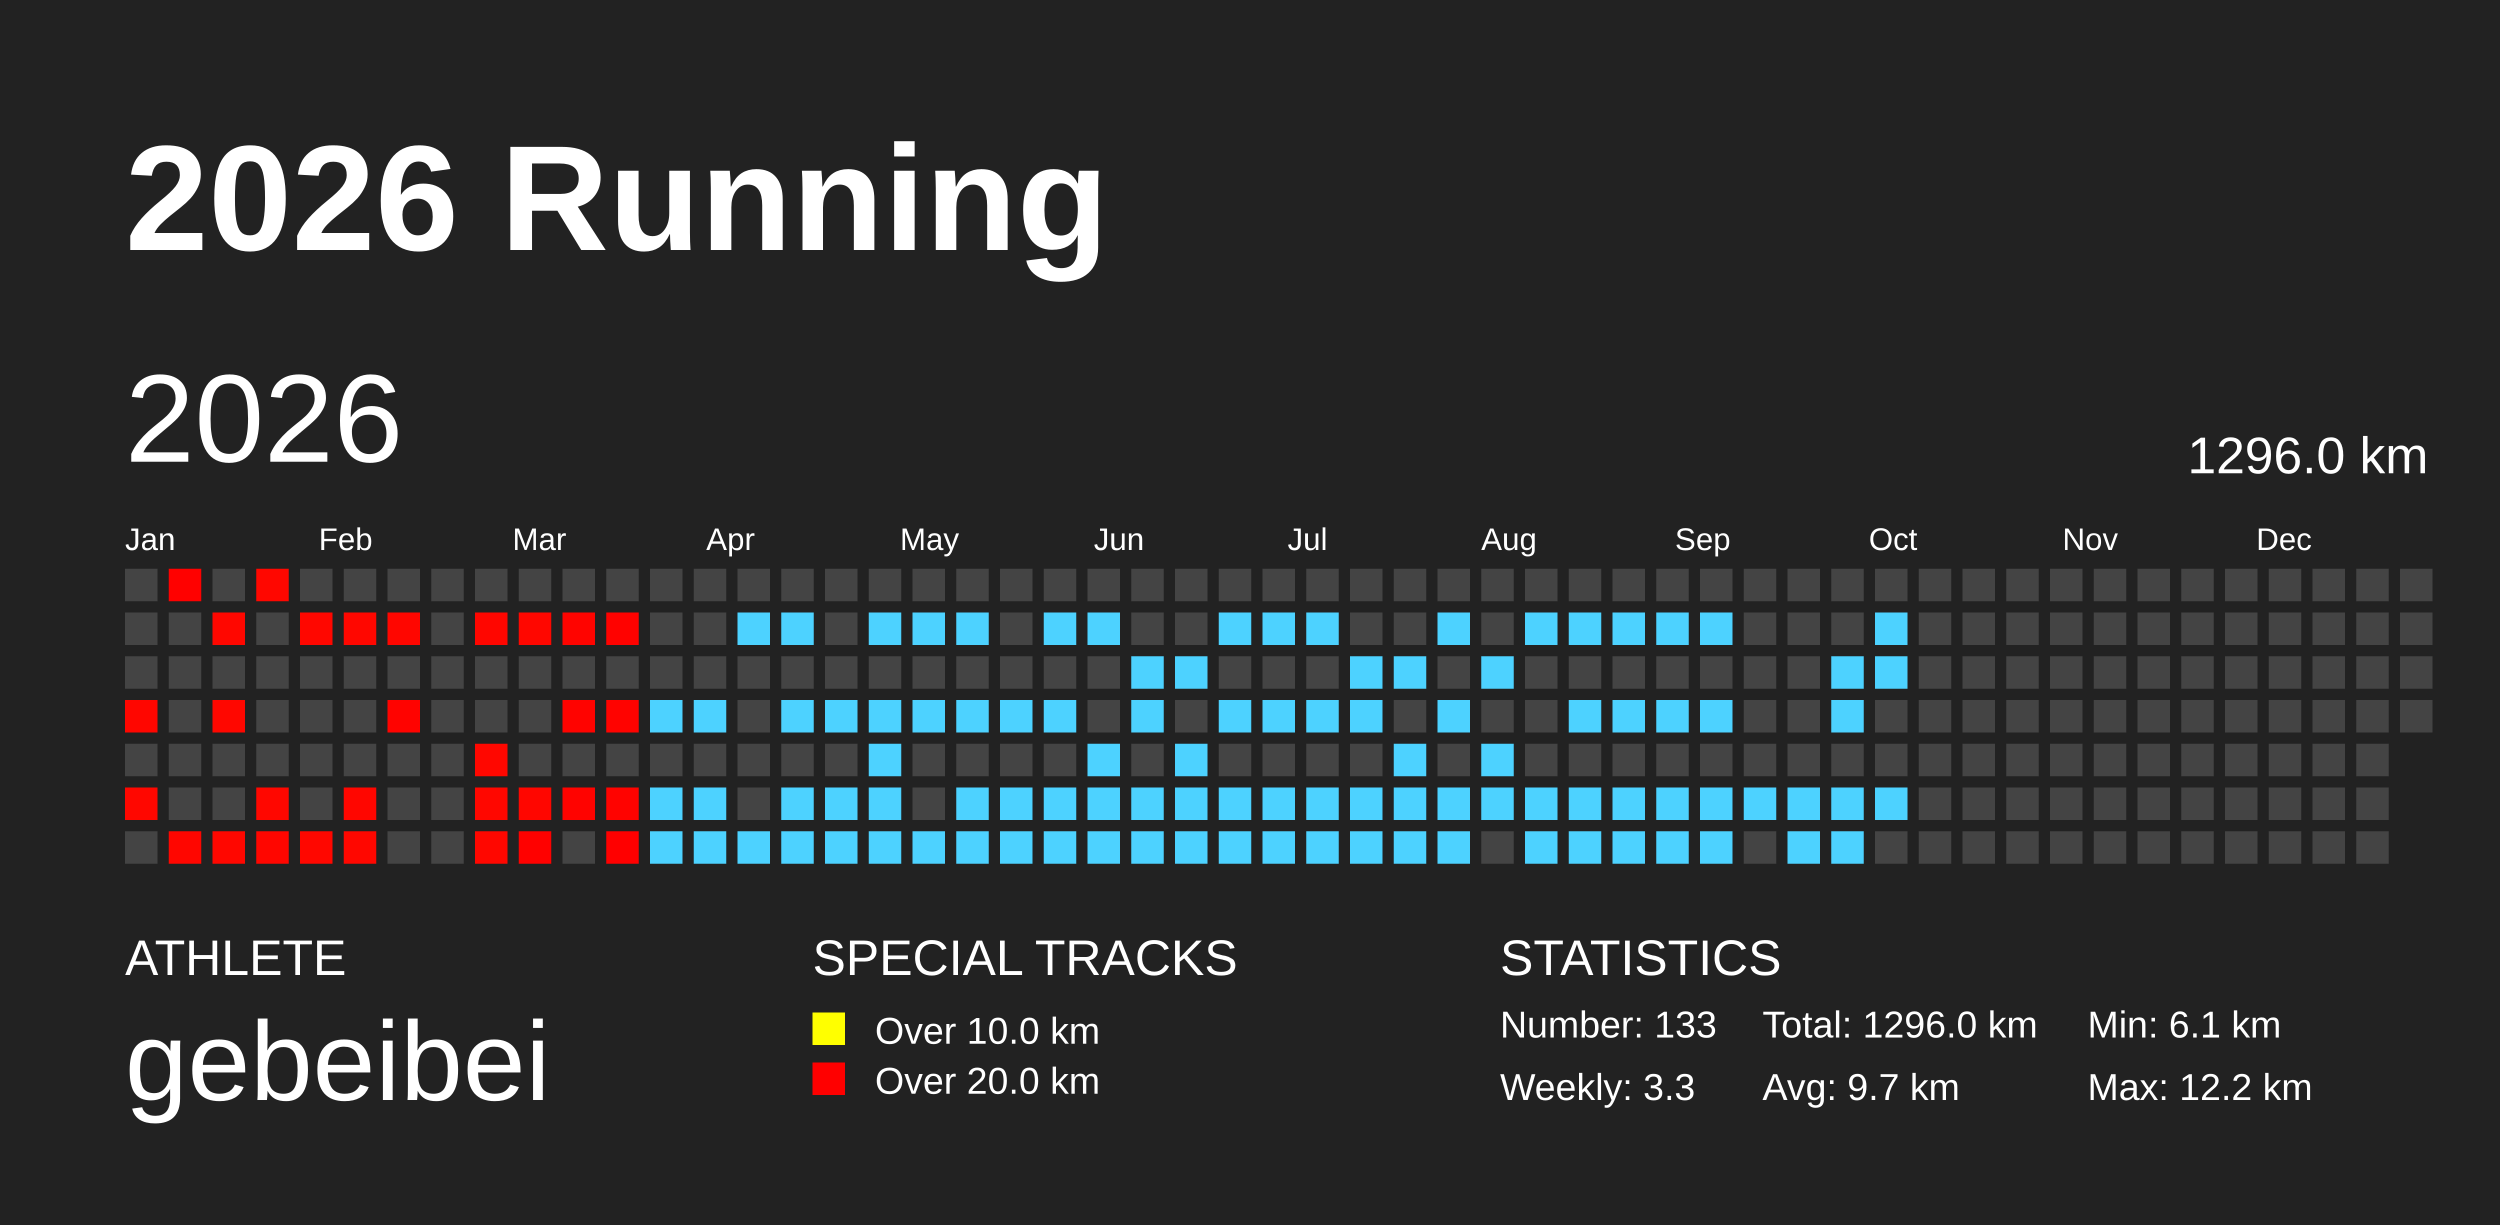
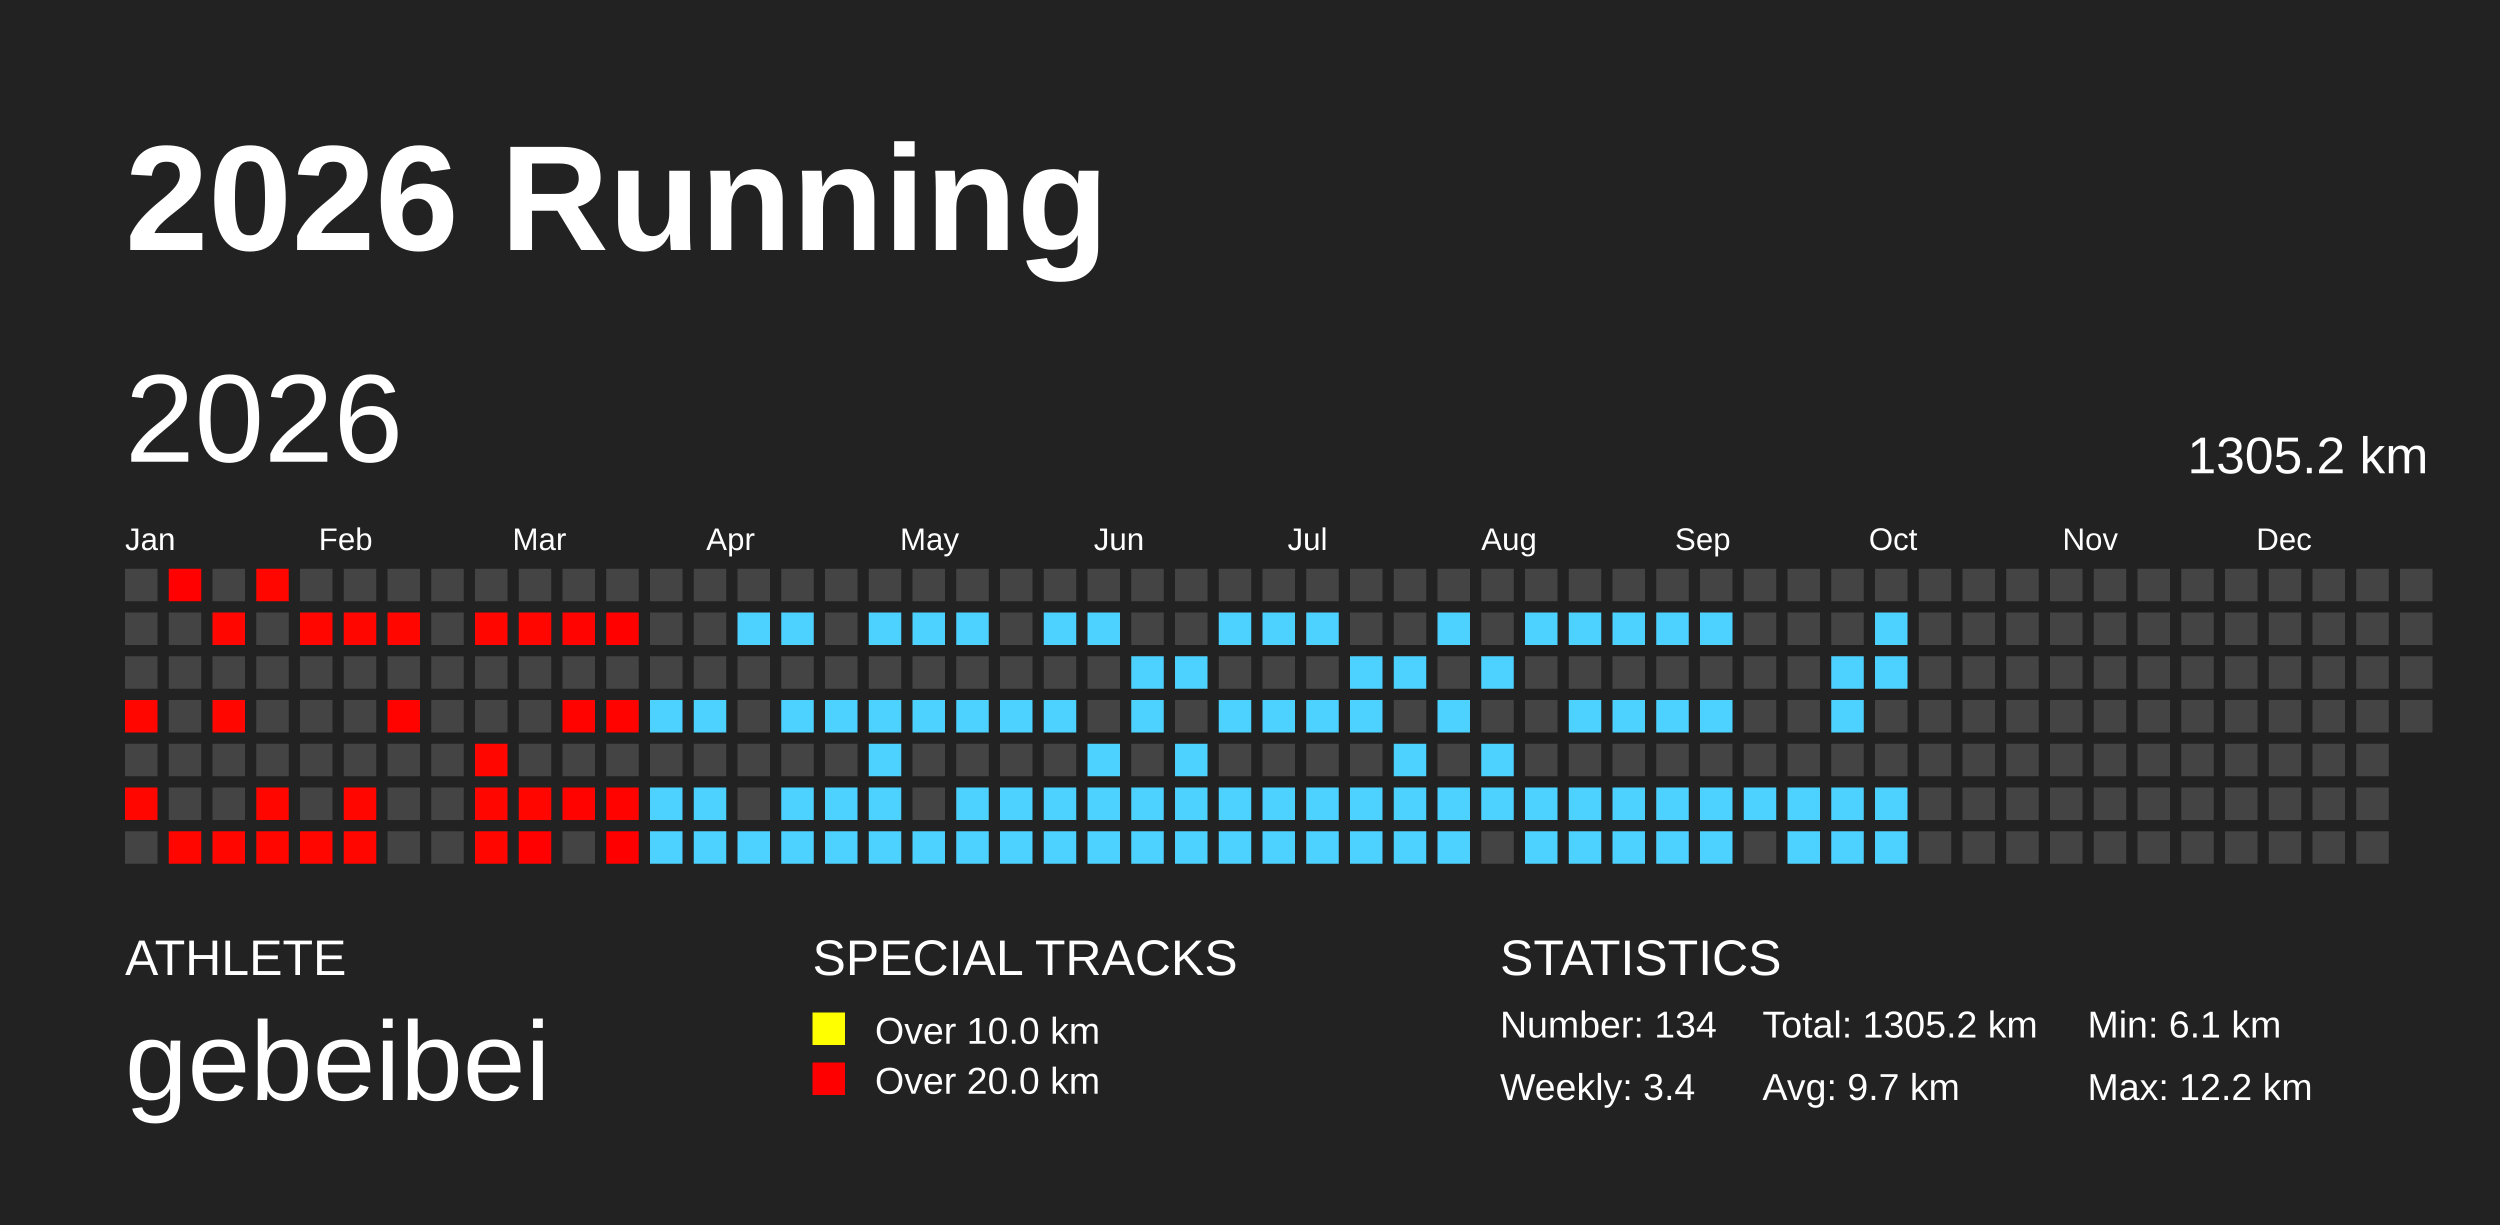
<svg xmlns="http://www.w3.org/2000/svg" baseProfile="full" height="98mm" version="1.1" viewBox="0,0,200,98" width="200mm">
  <defs />
  <rect fill="#222222" height="98" width="200" x="0" y="0" />
  <text fill="#FFFFFF" style="font-size:12px; font-family:Arial; font-weight:bold;" x="10" y="20">2026 Running</text>
  <text fill="#FFFFFF" style="font-size:4px; font-family:Arial" x="10" y="78">ATHLETE</text>
  <text fill="#FFFFFF" style="font-size:9px; font-family:Arial" x="10" y="88">gebeibei</text>
  <text fill="#FFFFFF" style="font-size:4px; font-family:Arial" x="65" y="78">SPECIAL TRACKS</text>
  <rect fill="yellow" height="2.6" width="2.6" x="65" y="81" />
  <text fill="#FFFFFF" style="font-size:3px; font-family:Arial" x="70" y="83.5">Over 10.0 km</text>
  <rect fill="red" height="2.6" width="2.6" x="65" y="85" />
  <text fill="#FFFFFF" style="font-size:3px; font-family:Arial" x="70" y="87.5">Over 20.0 km</text>
  <text fill="#FFFFFF" style="font-size:4px; font-family:Arial" x="120" y="78">STATISTICS</text>
-   <text fill="#FFFFFF" style="font-size:3px; font-family:Arial" x="120" y="83">Number: 133</text>
-   <text fill="#FFFFFF" style="font-size:3px; font-family:Arial" x="120" y="88">Weekly: 3.3</text>
-   <text fill="#FFFFFF" style="font-size:3px; font-family:Arial" x="141" y="83">Total: 1296.0 km</text>
+   <text fill="#FFFFFF" style="font-size:3px; font-family:Arial" x="120" y="83">Number: 134</text>
+   <text fill="#FFFFFF" style="font-size:3px; font-family:Arial" x="120" y="88">Weekly: 3.4</text>
+   <text fill="#FFFFFF" style="font-size:3px; font-family:Arial" x="141" y="83">Total: 1305.2 km</text>
  <text fill="#FFFFFF" style="font-size:3px; font-family:Arial" x="141" y="88">Avg: 9.7 km</text>
  <text fill="#FFFFFF" style="font-size:3px; font-family:Arial" x="167" y="83">Min: 6.1 km</text>
  <text fill="#FFFFFF" style="font-size:3px; font-family:Arial" x="167" y="88">Max: 12.2 km</text>
  <text dominant-baseline="hanging" fill="#FFFFFF" style="font-size:10.0px; font-family:Arial;" x="10" y="30">2026</text>
-   <text dominant-baseline="hanging" fill="#FFFFFF" style="font-size:4.125px; font-family:Arial;" x="175" y="35">1296.0 km</text>
+   <text dominant-baseline="hanging" fill="#FFFFFF" style="font-size:4.125px; font-family:Arial;" x="175" y="35">1305.2 km</text>
  <text fill="#FFFFFF" style="font-size:2.5px; font-family:Arial" x="10.0" y="44">Jan</text>
  <text fill="#FFFFFF" style="font-size:2.5px; font-family:Arial" x="25.5" y="44">Feb</text>
  <text fill="#FFFFFF" style="font-size:2.5px; font-family:Arial" x="41.0" y="44">Mar</text>
  <text fill="#FFFFFF" style="font-size:2.5px; font-family:Arial" x="56.5" y="44">Apr</text>
  <text fill="#FFFFFF" style="font-size:2.5px; font-family:Arial" x="72.0" y="44">May</text>
  <text fill="#FFFFFF" style="font-size:2.5px; font-family:Arial" x="87.5" y="44">Jun</text>
  <text fill="#FFFFFF" style="font-size:2.5px; font-family:Arial" x="103.0" y="44">Jul</text>
  <text fill="#FFFFFF" style="font-size:2.5px; font-family:Arial" x="118.5" y="44">Aug</text>
  <text fill="#FFFFFF" style="font-size:2.5px; font-family:Arial" x="134.0" y="44">Sep</text>
  <text fill="#FFFFFF" style="font-size:2.5px; font-family:Arial" x="149.5" y="44">Oct</text>
  <text fill="#FFFFFF" style="font-size:2.5px; font-family:Arial" x="165.0" y="44">Nov</text>
  <text fill="#FFFFFF" style="font-size:2.5px; font-family:Arial" x="180.5" y="44">Dec</text>
  <rect fill="#444444" height="2.6" width="2.6" x="10.0" y="45.5" />
  <rect fill="#444444" height="2.6" width="2.6" x="10.0" y="49.0" />
  <rect fill="#444444" height="2.6" width="2.6" x="10.0" y="52.5" />
  <rect fill="#ff0600" height="2.6" width="2.6" x="10.0" y="56.0" />
  <rect fill="#444444" height="2.6" width="2.6" x="10.0" y="59.5" />
  <rect fill="#ff0700" height="2.6" width="2.6" x="10.0" y="63.0" />
  <rect fill="#444444" height="2.6" width="2.6" x="10.0" y="66.5" />
  <rect fill="#ff0100" height="2.6" width="2.6" x="13.5" y="45.5" />
  <rect fill="#444444" height="2.6" width="2.6" x="13.5" y="49.0" />
  <rect fill="#444444" height="2.6" width="2.6" x="13.5" y="52.5" />
  <rect fill="#444444" height="2.6" width="2.6" x="13.5" y="56.0" />
  <rect fill="#444444" height="2.6" width="2.6" x="13.5" y="59.5" />
  <rect fill="#444444" height="2.6" width="2.6" x="13.5" y="63.0" />
  <rect fill="#ff0600" height="2.6" width="2.6" x="13.5" y="66.5" />
  <rect fill="#444444" height="2.6" width="2.6" x="17.0" y="45.5" />
  <rect fill="#ff0700" height="2.6" width="2.6" x="17.0" y="49.0" />
  <rect fill="#444444" height="2.6" width="2.6" x="17.0" y="52.5" />
  <rect fill="#ff0700" height="2.6" width="2.6" x="17.0" y="56.0" />
  <rect fill="#444444" height="2.6" width="2.6" x="17.0" y="59.5" />
  <rect fill="#444444" height="2.6" width="2.6" x="17.0" y="63.0" />
  <rect fill="#ff0700" height="2.6" width="2.6" x="17.0" y="66.5" />
  <rect fill="#ff0700" height="2.6" width="2.6" x="20.5" y="45.5" />
  <rect fill="#444444" height="2.6" width="2.6" x="20.5" y="49.0" />
  <rect fill="#444444" height="2.6" width="2.6" x="20.5" y="52.5" />
  <rect fill="#444444" height="2.6" width="2.6" x="20.5" y="56.0" />
  <rect fill="#444444" height="2.6" width="2.6" x="20.5" y="59.5" />
  <rect fill="#ff0700" height="2.6" width="2.6" x="20.5" y="63.0" />
  <rect fill="#ff0600" height="2.6" width="2.6" x="20.5" y="66.5" />
  <rect fill="#444444" height="2.6" width="2.6" x="24.0" y="45.5" />
  <rect fill="#ff0700" height="2.6" width="2.6" x="24.0" y="49.0" />
  <rect fill="#444444" height="2.6" width="2.6" x="24.0" y="52.5" />
  <rect fill="#444444" height="2.6" width="2.6" x="24.0" y="56.0" />
  <rect fill="#444444" height="2.6" width="2.6" x="24.0" y="59.5" />
  <rect fill="#444444" height="2.6" width="2.6" x="24.0" y="63.0" />
  <rect fill="#ff0700" height="2.6" width="2.6" x="24.0" y="66.5" />
  <rect fill="#444444" height="2.6" width="2.6" x="27.5" y="45.5" />
  <rect fill="#ff0700" height="2.6" width="2.6" x="27.5" y="49.0" />
  <rect fill="#444444" height="2.6" width="2.6" x="27.5" y="52.5" />
  <rect fill="#444444" height="2.6" width="2.6" x="27.5" y="56.0" />
  <rect fill="#444444" height="2.6" width="2.6" x="27.5" y="59.5" />
  <rect fill="#ff0600" height="2.6" width="2.6" x="27.5" y="63.0" />
  <rect fill="#ff0700" height="2.6" width="2.6" x="27.5" y="66.5" />
  <rect fill="#444444" height="2.6" width="2.6" x="31.0" y="45.5" />
  <rect fill="#ff0600" height="2.6" width="2.6" x="31.0" y="49.0" />
  <rect fill="#444444" height="2.6" width="2.6" x="31.0" y="52.5" />
  <rect fill="#ff0300" height="2.6" width="2.6" x="31.0" y="56.0" />
  <rect fill="#444444" height="2.6" width="2.6" x="31.0" y="59.5" />
  <rect fill="#444444" height="2.6" width="2.6" x="31.0" y="63.0" />
  <rect fill="#444444" height="2.6" width="2.6" x="31.0" y="66.5" />
  <rect fill="#444444" height="2.6" width="2.6" x="34.5" y="45.5" />
  <rect fill="#444444" height="2.6" width="2.6" x="34.5" y="49.0" />
  <rect fill="#444444" height="2.6" width="2.6" x="34.5" y="52.5" />
  <rect fill="#444444" height="2.6" width="2.6" x="34.5" y="56.0" />
  <rect fill="#444444" height="2.6" width="2.6" x="34.5" y="59.5" />
  <rect fill="#444444" height="2.6" width="2.6" x="34.5" y="63.0" />
  <rect fill="#444444" height="2.6" width="2.6" x="34.5" y="66.5" />
  <rect fill="#444444" height="2.6" width="2.6" x="38.0" y="45.5" />
  <rect fill="#ff0600" height="2.6" width="2.6" x="38.0" y="49.0" />
  <rect fill="#444444" height="2.6" width="2.6" x="38.0" y="52.5" />
  <rect fill="#444444" height="2.6" width="2.6" x="38.0" y="56.0" />
  <rect fill="#ff0700" height="2.6" width="2.6" x="38.0" y="59.5" />
  <rect fill="#ff0700" height="2.6" width="2.6" x="38.0" y="63.0" />
  <rect fill="#ff0700" height="2.6" width="2.6" x="38.0" y="66.5" />
  <rect fill="#444444" height="2.6" width="2.6" x="41.5" y="45.5" />
  <rect fill="#ff0700" height="2.6" width="2.6" x="41.5" y="49.0" />
  <rect fill="#444444" height="2.6" width="2.6" x="41.5" y="52.5" />
  <rect fill="#444444" height="2.6" width="2.6" x="41.5" y="56.0" />
  <rect fill="#444444" height="2.6" width="2.6" x="41.5" y="59.5" />
  <rect fill="#ff0600" height="2.6" width="2.6" x="41.5" y="63.0" />
  <rect fill="#ff0100" height="2.6" width="2.6" x="41.5" y="66.5" />
  <rect fill="#444444" height="2.6" width="2.6" x="45.0" y="45.5" />
  <rect fill="#ff0400" height="2.6" width="2.6" x="45.0" y="49.0" />
  <rect fill="#444444" height="2.6" width="2.6" x="45.0" y="52.5" />
  <rect fill="#ff0300" height="2.6" width="2.6" x="45.0" y="56.0" />
  <rect fill="#444444" height="2.6" width="2.6" x="45.0" y="59.5" />
  <rect fill="#ff0300" height="2.6" width="2.6" x="45.0" y="63.0" />
  <rect fill="#444444" height="2.6" width="2.6" x="45.0" y="66.5" />
  <rect fill="#444444" height="2.6" width="2.6" x="48.5" y="45.5" />
  <rect fill="#ff0200" height="2.6" width="2.6" x="48.5" y="49.0" />
  <rect fill="#444444" height="2.6" width="2.6" x="48.5" y="52.5" />
  <rect fill="#ff0300" height="2.6" width="2.6" x="48.5" y="56.0" />
  <rect fill="#444444" height="2.6" width="2.6" x="48.5" y="59.5" />
  <rect fill="#ff0300" height="2.6" width="2.6" x="48.5" y="63.0" />
  <rect fill="#ff0000" height="2.6" width="2.6" x="48.5" y="66.5" />
  <rect fill="#444444" height="2.6" width="2.6" x="52.0" y="45.5" />
  <rect fill="#444444" height="2.6" width="2.6" x="52.0" y="49.0" />
  <rect fill="#444444" height="2.6" width="2.6" x="52.0" y="52.5" />
  <rect fill="#4dd2ff" height="2.6" width="2.6" x="52.0" y="56.0" />
  <rect fill="#444444" height="2.6" width="2.6" x="52.0" y="59.5" />
  <rect fill="#4dd2ff" height="2.6" width="2.6" x="52.0" y="63.0" />
  <rect fill="#4dd2ff" height="2.6" width="2.6" x="52.0" y="66.5" />
  <rect fill="#444444" height="2.6" width="2.6" x="55.5" y="45.5" />
  <rect fill="#444444" height="2.6" width="2.6" x="55.5" y="49.0" />
  <rect fill="#444444" height="2.6" width="2.6" x="55.5" y="52.5" />
  <rect fill="#4dd2ff" height="2.6" width="2.6" x="55.5" y="56.0" />
  <rect fill="#444444" height="2.6" width="2.6" x="55.5" y="59.5" />
  <rect fill="#4dd2ff" height="2.6" width="2.6" x="55.5" y="63.0" />
  <rect fill="#4dd2ff" height="2.6" width="2.6" x="55.5" y="66.5" />
  <rect fill="#444444" height="2.6" width="2.6" x="59.0" y="45.5" />
  <rect fill="#4dd2ff" height="2.6" width="2.6" x="59.0" y="49.0" />
  <rect fill="#444444" height="2.6" width="2.6" x="59.0" y="52.5" />
  <rect fill="#444444" height="2.6" width="2.6" x="59.0" y="56.0" />
  <rect fill="#444444" height="2.6" width="2.6" x="59.0" y="59.5" />
  <rect fill="#444444" height="2.6" width="2.6" x="59.0" y="63.0" />
  <rect fill="#4dd2ff" height="2.6" width="2.6" x="59.0" y="66.5" />
  <rect fill="#444444" height="2.6" width="2.6" x="62.5" y="45.5" />
  <rect fill="#4dd2ff" height="2.6" width="2.6" x="62.5" y="49.0" />
  <rect fill="#444444" height="2.6" width="2.6" x="62.5" y="52.5" />
  <rect fill="#4dd2ff" height="2.6" width="2.6" x="62.5" y="56.0" />
  <rect fill="#444444" height="2.6" width="2.6" x="62.5" y="59.5" />
  <rect fill="#4dd2ff" height="2.6" width="2.6" x="62.5" y="63.0" />
  <rect fill="#4dd2ff" height="2.6" width="2.6" x="62.5" y="66.5" />
  <rect fill="#444444" height="2.6" width="2.6" x="66.0" y="45.5" />
  <rect fill="#444444" height="2.6" width="2.6" x="66.0" y="49.0" />
  <rect fill="#444444" height="2.6" width="2.6" x="66.0" y="52.5" />
  <rect fill="#4dd2ff" height="2.6" width="2.6" x="66.0" y="56.0" />
  <rect fill="#444444" height="2.6" width="2.6" x="66.0" y="59.5" />
  <rect fill="#4dd2ff" height="2.6" width="2.6" x="66.0" y="63.0" />
  <rect fill="#4dd2ff" height="2.6" width="2.6" x="66.0" y="66.5" />
  <rect fill="#444444" height="2.6" width="2.6" x="69.5" y="45.5" />
  <rect fill="#4dd2ff" height="2.6" width="2.6" x="69.5" y="49.0" />
  <rect fill="#444444" height="2.6" width="2.6" x="69.5" y="52.5" />
  <rect fill="#4dd2ff" height="2.6" width="2.6" x="69.5" y="56.0" />
  <rect fill="#4dd2ff" height="2.6" width="2.6" x="69.5" y="59.5" />
  <rect fill="#4dd2ff" height="2.6" width="2.6" x="69.5" y="63.0" />
  <rect fill="#4dd2ff" height="2.6" width="2.6" x="69.5" y="66.5" />
  <rect fill="#444444" height="2.6" width="2.6" x="73.0" y="45.5" />
  <rect fill="#4dd2ff" height="2.6" width="2.6" x="73.0" y="49.0" />
  <rect fill="#444444" height="2.6" width="2.6" x="73.0" y="52.5" />
  <rect fill="#4dd2ff" height="2.6" width="2.6" x="73.0" y="56.0" />
  <rect fill="#444444" height="2.6" width="2.6" x="73.0" y="59.5" />
  <rect fill="#444444" height="2.6" width="2.6" x="73.0" y="63.0" />
  <rect fill="#4dd2ff" height="2.6" width="2.6" x="73.0" y="66.5" />
  <rect fill="#444444" height="2.6" width="2.6" x="76.5" y="45.5" />
  <rect fill="#4dd2ff" height="2.6" width="2.6" x="76.5" y="49.0" />
  <rect fill="#444444" height="2.6" width="2.6" x="76.5" y="52.5" />
  <rect fill="#4dd2ff" height="2.6" width="2.6" x="76.5" y="56.0" />
  <rect fill="#444444" height="2.6" width="2.6" x="76.5" y="59.5" />
  <rect fill="#4dd2ff" height="2.6" width="2.6" x="76.5" y="63.0" />
  <rect fill="#4dd2ff" height="2.6" width="2.6" x="76.5" y="66.5" />
  <rect fill="#444444" height="2.6" width="2.6" x="80.0" y="45.5" />
  <rect fill="#444444" height="2.6" width="2.6" x="80.0" y="49.0" />
  <rect fill="#444444" height="2.6" width="2.6" x="80.0" y="52.5" />
  <rect fill="#4dd2ff" height="2.6" width="2.6" x="80.0" y="56.0" />
  <rect fill="#444444" height="2.6" width="2.6" x="80.0" y="59.5" />
  <rect fill="#4dd2ff" height="2.6" width="2.6" x="80.0" y="63.0" />
  <rect fill="#4dd2ff" height="2.6" width="2.6" x="80.0" y="66.5" />
  <rect fill="#444444" height="2.6" width="2.6" x="83.5" y="45.5" />
  <rect fill="#4dd2ff" height="2.6" width="2.6" x="83.5" y="49.0" />
  <rect fill="#444444" height="2.6" width="2.6" x="83.5" y="52.5" />
  <rect fill="#4dd2ff" height="2.6" width="2.6" x="83.5" y="56.0" />
  <rect fill="#444444" height="2.6" width="2.6" x="83.5" y="59.5" />
  <rect fill="#4dd2ff" height="2.6" width="2.6" x="83.5" y="63.0" />
  <rect fill="#4dd2ff" height="2.6" width="2.6" x="83.5" y="66.5" />
  <rect fill="#444444" height="2.6" width="2.6" x="87.0" y="45.5" />
  <rect fill="#4dd2ff" height="2.6" width="2.6" x="87.0" y="49.0" />
  <rect fill="#444444" height="2.6" width="2.6" x="87.0" y="52.5" />
  <rect fill="#444444" height="2.6" width="2.6" x="87.0" y="56.0" />
  <rect fill="#4dd2ff" height="2.6" width="2.6" x="87.0" y="59.5" />
  <rect fill="#4dd2ff" height="2.6" width="2.6" x="87.0" y="63.0" />
  <rect fill="#4dd2ff" height="2.6" width="2.6" x="87.0" y="66.5" />
  <rect fill="#444444" height="2.6" width="2.6" x="90.5" y="45.5" />
  <rect fill="#444444" height="2.6" width="2.6" x="90.5" y="49.0" />
  <rect fill="#4dd2ff" height="2.6" width="2.6" x="90.5" y="52.5" />
  <rect fill="#4dd2ff" height="2.6" width="2.6" x="90.5" y="56.0" />
  <rect fill="#444444" height="2.6" width="2.6" x="90.5" y="59.5" />
  <rect fill="#4dd2ff" height="2.6" width="2.6" x="90.5" y="63.0" />
  <rect fill="#4dd2ff" height="2.6" width="2.6" x="90.5" y="66.5" />
  <rect fill="#444444" height="2.6" width="2.6" x="94.0" y="45.5" />
  <rect fill="#444444" height="2.6" width="2.6" x="94.0" y="49.0" />
  <rect fill="#4dd2ff" height="2.6" width="2.6" x="94.0" y="52.5" />
  <rect fill="#444444" height="2.6" width="2.6" x="94.0" y="56.0" />
  <rect fill="#4dd2ff" height="2.6" width="2.6" x="94.0" y="59.5" />
  <rect fill="#4dd2ff" height="2.6" width="2.6" x="94.0" y="63.0" />
  <rect fill="#4dd2ff" height="2.6" width="2.6" x="94.0" y="66.5" />
  <rect fill="#444444" height="2.6" width="2.6" x="97.5" y="45.5" />
  <rect fill="#4dd2ff" height="2.6" width="2.6" x="97.5" y="49.0" />
  <rect fill="#444444" height="2.6" width="2.6" x="97.5" y="52.5" />
  <rect fill="#4dd2ff" height="2.6" width="2.6" x="97.5" y="56.0" />
  <rect fill="#444444" height="2.6" width="2.6" x="97.5" y="59.5" />
  <rect fill="#4dd2ff" height="2.6" width="2.6" x="97.5" y="63.0" />
  <rect fill="#4dd2ff" height="2.6" width="2.6" x="97.5" y="66.5" />
  <rect fill="#444444" height="2.6" width="2.6" x="101.0" y="45.5" />
  <rect fill="#4dd2ff" height="2.6" width="2.6" x="101.0" y="49.0" />
  <rect fill="#444444" height="2.6" width="2.6" x="101.0" y="52.5" />
  <rect fill="#4dd2ff" height="2.6" width="2.6" x="101.0" y="56.0" />
  <rect fill="#444444" height="2.6" width="2.6" x="101.0" y="59.5" />
  <rect fill="#4dd2ff" height="2.6" width="2.6" x="101.0" y="63.0" />
  <rect fill="#4dd2ff" height="2.6" width="2.6" x="101.0" y="66.5" />
  <rect fill="#444444" height="2.6" width="2.6" x="104.5" y="45.5" />
  <rect fill="#4dd2ff" height="2.6" width="2.6" x="104.5" y="49.0" />
  <rect fill="#444444" height="2.6" width="2.6" x="104.5" y="52.5" />
  <rect fill="#4dd2ff" height="2.6" width="2.6" x="104.5" y="56.0" />
  <rect fill="#444444" height="2.6" width="2.6" x="104.5" y="59.5" />
  <rect fill="#4dd2ff" height="2.6" width="2.6" x="104.5" y="63.0" />
  <rect fill="#4dd2ff" height="2.6" width="2.6" x="104.5" y="66.5" />
  <rect fill="#444444" height="2.6" width="2.6" x="108.0" y="45.5" />
  <rect fill="#444444" height="2.6" width="2.6" x="108.0" y="49.0" />
  <rect fill="#4dd2ff" height="2.6" width="2.6" x="108.0" y="52.5" />
  <rect fill="#4dd2ff" height="2.6" width="2.6" x="108.0" y="56.0" />
  <rect fill="#444444" height="2.6" width="2.6" x="108.0" y="59.5" />
  <rect fill="#4dd2ff" height="2.6" width="2.6" x="108.0" y="63.0" />
  <rect fill="#4dd2ff" height="2.6" width="2.6" x="108.0" y="66.5" />
  <rect fill="#444444" height="2.6" width="2.6" x="111.5" y="45.5" />
  <rect fill="#444444" height="2.6" width="2.6" x="111.5" y="49.0" />
  <rect fill="#4dd2ff" height="2.6" width="2.6" x="111.5" y="52.5" />
  <rect fill="#444444" height="2.6" width="2.6" x="111.5" y="56.0" />
  <rect fill="#4dd2ff" height="2.6" width="2.6" x="111.5" y="59.5" />
  <rect fill="#4dd2ff" height="2.6" width="2.6" x="111.5" y="63.0" />
  <rect fill="#4dd2ff" height="2.6" width="2.6" x="111.5" y="66.5" />
  <rect fill="#444444" height="2.6" width="2.6" x="115.0" y="45.5" />
  <rect fill="#4dd2ff" height="2.6" width="2.6" x="115.0" y="49.0" />
  <rect fill="#444444" height="2.6" width="2.6" x="115.0" y="52.5" />
  <rect fill="#4dd2ff" height="2.6" width="2.6" x="115.0" y="56.0" />
  <rect fill="#444444" height="2.6" width="2.6" x="115.0" y="59.5" />
  <rect fill="#4dd2ff" height="2.6" width="2.6" x="115.0" y="63.0" />
  <rect fill="#4dd2ff" height="2.6" width="2.6" x="115.0" y="66.5" />
  <rect fill="#444444" height="2.6" width="2.6" x="118.5" y="45.5" />
  <rect fill="#444444" height="2.6" width="2.6" x="118.5" y="49.0" />
  <rect fill="#4dd2ff" height="2.6" width="2.6" x="118.5" y="52.5" />
  <rect fill="#444444" height="2.6" width="2.6" x="118.5" y="56.0" />
  <rect fill="#4dd2ff" height="2.6" width="2.6" x="118.5" y="59.5" />
  <rect fill="#4dd2ff" height="2.6" width="2.6" x="118.5" y="63.0" />
  <rect fill="#444444" height="2.6" width="2.6" x="118.5" y="66.5" />
  <rect fill="#444444" height="2.6" width="2.6" x="122.0" y="45.5" />
  <rect fill="#4dd2ff" height="2.6" width="2.6" x="122.0" y="49.0" />
  <rect fill="#444444" height="2.6" width="2.6" x="122.0" y="52.5" />
  <rect fill="#444444" height="2.6" width="2.6" x="122.0" y="56.0" />
  <rect fill="#444444" height="2.6" width="2.6" x="122.0" y="59.5" />
  <rect fill="#4dd2ff" height="2.6" width="2.6" x="122.0" y="63.0" />
  <rect fill="#4dd2ff" height="2.6" width="2.6" x="122.0" y="66.5" />
  <rect fill="#444444" height="2.6" width="2.6" x="125.5" y="45.5" />
  <rect fill="#4dd2ff" height="2.6" width="2.6" x="125.5" y="49.0" />
  <rect fill="#444444" height="2.6" width="2.6" x="125.5" y="52.5" />
  <rect fill="#4dd2ff" height="2.6" width="2.6" x="125.5" y="56.0" />
  <rect fill="#444444" height="2.6" width="2.6" x="125.5" y="59.5" />
  <rect fill="#4dd2ff" height="2.6" width="2.6" x="125.5" y="63.0" />
  <rect fill="#4dd2ff" height="2.6" width="2.6" x="125.5" y="66.5" />
  <rect fill="#444444" height="2.6" width="2.6" x="129.0" y="45.5" />
  <rect fill="#4dd2ff" height="2.6" width="2.6" x="129.0" y="49.0" />
  <rect fill="#444444" height="2.6" width="2.6" x="129.0" y="52.5" />
  <rect fill="#4dd2ff" height="2.6" width="2.6" x="129.0" y="56.0" />
  <rect fill="#444444" height="2.6" width="2.6" x="129.0" y="59.5" />
  <rect fill="#4dd2ff" height="2.6" width="2.6" x="129.0" y="63.0" />
  <rect fill="#4dd2ff" height="2.6" width="2.6" x="129.0" y="66.5" />
  <rect fill="#444444" height="2.6" width="2.6" x="132.5" y="45.5" />
  <rect fill="#4dd2ff" height="2.6" width="2.6" x="132.5" y="49.0" />
  <rect fill="#444444" height="2.6" width="2.6" x="132.5" y="52.5" />
  <rect fill="#4dd2ff" height="2.6" width="2.6" x="132.5" y="56.0" />
  <rect fill="#444444" height="2.6" width="2.6" x="132.5" y="59.5" />
  <rect fill="#4dd2ff" height="2.6" width="2.6" x="132.5" y="63.0" />
  <rect fill="#4dd2ff" height="2.6" width="2.6" x="132.5" y="66.5" />
  <rect fill="#444444" height="2.6" width="2.6" x="136.0" y="45.5" />
  <rect fill="#4dd2ff" height="2.6" width="2.6" x="136.0" y="49.0" />
  <rect fill="#444444" height="2.6" width="2.6" x="136.0" y="52.5" />
  <rect fill="#4dd2ff" height="2.6" width="2.6" x="136.0" y="56.0" />
  <rect fill="#444444" height="2.6" width="2.6" x="136.0" y="59.5" />
  <rect fill="#4dd2ff" height="2.6" width="2.6" x="136.0" y="63.0" />
  <rect fill="#4dd2ff" height="2.6" width="2.6" x="136.0" y="66.5" />
  <rect fill="#444444" height="2.6" width="2.6" x="139.5" y="45.5" />
  <rect fill="#444444" height="2.6" width="2.6" x="139.5" y="49.0" />
  <rect fill="#444444" height="2.6" width="2.6" x="139.5" y="52.5" />
  <rect fill="#444444" height="2.6" width="2.6" x="139.5" y="56.0" />
  <rect fill="#444444" height="2.6" width="2.6" x="139.5" y="59.5" />
  <rect fill="#4dd2ff" height="2.6" width="2.6" x="139.5" y="63.0" />
  <rect fill="#444444" height="2.6" width="2.6" x="139.5" y="66.5" />
  <rect fill="#444444" height="2.6" width="2.6" x="143.0" y="45.5" />
  <rect fill="#444444" height="2.6" width="2.6" x="143.0" y="49.0" />
  <rect fill="#444444" height="2.6" width="2.6" x="143.0" y="52.5" />
  <rect fill="#444444" height="2.6" width="2.6" x="143.0" y="56.0" />
  <rect fill="#444444" height="2.6" width="2.6" x="143.0" y="59.5" />
  <rect fill="#4dd2ff" height="2.6" width="2.6" x="143.0" y="63.0" />
  <rect fill="#4dd2ff" height="2.6" width="2.6" x="143.0" y="66.5" />
  <rect fill="#444444" height="2.6" width="2.6" x="146.5" y="45.5" />
  <rect fill="#444444" height="2.6" width="2.6" x="146.5" y="49.0" />
  <rect fill="#4dd2ff" height="2.6" width="2.6" x="146.5" y="52.5" />
  <rect fill="#4dd2ff" height="2.6" width="2.6" x="146.5" y="56.0" />
  <rect fill="#444444" height="2.6" width="2.6" x="146.5" y="59.5" />
  <rect fill="#4dd2ff" height="2.6" width="2.6" x="146.5" y="63.0" />
  <rect fill="#4dd2ff" height="2.6" width="2.6" x="146.5" y="66.5" />
  <rect fill="#444444" height="2.6" width="2.6" x="150.0" y="45.5" />
  <rect fill="#4dd2ff" height="2.6" width="2.6" x="150.0" y="49.0" />
  <rect fill="#4dd2ff" height="2.6" width="2.6" x="150.0" y="52.5" />
  <rect fill="#444444" height="2.6" width="2.6" x="150.0" y="56.0" />
  <rect fill="#444444" height="2.6" width="2.6" x="150.0" y="59.5" />
  <rect fill="#4dd2ff" height="2.6" width="2.6" x="150.0" y="63.0" />
-   <rect fill="#444444" height="2.6" width="2.6" x="150.0" y="66.5" />
+   <rect fill="#4dd2ff" height="2.6" width="2.6" x="150.0" y="66.5" />
  <rect fill="#444444" height="2.6" width="2.6" x="153.5" y="45.5" />
  <rect fill="#444444" height="2.6" width="2.6" x="153.5" y="49.0" />
  <rect fill="#444444" height="2.6" width="2.6" x="153.5" y="52.5" />
  <rect fill="#444444" height="2.6" width="2.6" x="153.5" y="56.0" />
  <rect fill="#444444" height="2.6" width="2.6" x="153.5" y="59.5" />
  <rect fill="#444444" height="2.6" width="2.6" x="153.5" y="63.0" />
  <rect fill="#444444" height="2.6" width="2.6" x="153.5" y="66.5" />
  <rect fill="#444444" height="2.6" width="2.6" x="157.0" y="45.5" />
  <rect fill="#444444" height="2.6" width="2.6" x="157.0" y="49.0" />
  <rect fill="#444444" height="2.6" width="2.6" x="157.0" y="52.5" />
  <rect fill="#444444" height="2.6" width="2.6" x="157.0" y="56.0" />
  <rect fill="#444444" height="2.6" width="2.6" x="157.0" y="59.5" />
  <rect fill="#444444" height="2.6" width="2.6" x="157.0" y="63.0" />
  <rect fill="#444444" height="2.6" width="2.6" x="157.0" y="66.5" />
  <rect fill="#444444" height="2.6" width="2.6" x="160.5" y="45.5" />
  <rect fill="#444444" height="2.6" width="2.6" x="160.5" y="49.0" />
  <rect fill="#444444" height="2.6" width="2.6" x="160.5" y="52.5" />
  <rect fill="#444444" height="2.6" width="2.6" x="160.5" y="56.0" />
  <rect fill="#444444" height="2.6" width="2.6" x="160.5" y="59.5" />
  <rect fill="#444444" height="2.6" width="2.6" x="160.5" y="63.0" />
  <rect fill="#444444" height="2.6" width="2.6" x="160.5" y="66.5" />
  <rect fill="#444444" height="2.6" width="2.6" x="164.0" y="45.5" />
  <rect fill="#444444" height="2.6" width="2.6" x="164.0" y="49.0" />
  <rect fill="#444444" height="2.6" width="2.6" x="164.0" y="52.5" />
  <rect fill="#444444" height="2.6" width="2.6" x="164.0" y="56.0" />
  <rect fill="#444444" height="2.6" width="2.6" x="164.0" y="59.5" />
  <rect fill="#444444" height="2.6" width="2.6" x="164.0" y="63.0" />
  <rect fill="#444444" height="2.6" width="2.6" x="164.0" y="66.5" />
  <rect fill="#444444" height="2.6" width="2.6" x="167.5" y="45.5" />
  <rect fill="#444444" height="2.6" width="2.6" x="167.5" y="49.0" />
  <rect fill="#444444" height="2.6" width="2.6" x="167.5" y="52.5" />
  <rect fill="#444444" height="2.6" width="2.6" x="167.5" y="56.0" />
  <rect fill="#444444" height="2.6" width="2.6" x="167.5" y="59.5" />
  <rect fill="#444444" height="2.6" width="2.6" x="167.5" y="63.0" />
  <rect fill="#444444" height="2.6" width="2.6" x="167.5" y="66.5" />
  <rect fill="#444444" height="2.6" width="2.6" x="171.0" y="45.5" />
  <rect fill="#444444" height="2.6" width="2.6" x="171.0" y="49.0" />
  <rect fill="#444444" height="2.6" width="2.6" x="171.0" y="52.5" />
  <rect fill="#444444" height="2.6" width="2.6" x="171.0" y="56.0" />
  <rect fill="#444444" height="2.6" width="2.6" x="171.0" y="59.5" />
  <rect fill="#444444" height="2.6" width="2.6" x="171.0" y="63.0" />
  <rect fill="#444444" height="2.6" width="2.6" x="171.0" y="66.5" />
  <rect fill="#444444" height="2.6" width="2.6" x="174.5" y="45.5" />
  <rect fill="#444444" height="2.6" width="2.6" x="174.5" y="49.0" />
  <rect fill="#444444" height="2.6" width="2.6" x="174.5" y="52.5" />
  <rect fill="#444444" height="2.6" width="2.6" x="174.5" y="56.0" />
  <rect fill="#444444" height="2.6" width="2.6" x="174.5" y="59.5" />
  <rect fill="#444444" height="2.6" width="2.6" x="174.5" y="63.0" />
  <rect fill="#444444" height="2.6" width="2.6" x="174.5" y="66.5" />
  <rect fill="#444444" height="2.6" width="2.6" x="178.0" y="45.5" />
  <rect fill="#444444" height="2.6" width="2.6" x="178.0" y="49.0" />
  <rect fill="#444444" height="2.6" width="2.6" x="178.0" y="52.5" />
  <rect fill="#444444" height="2.6" width="2.6" x="178.0" y="56.0" />
  <rect fill="#444444" height="2.6" width="2.6" x="178.0" y="59.5" />
  <rect fill="#444444" height="2.6" width="2.6" x="178.0" y="63.0" />
  <rect fill="#444444" height="2.6" width="2.6" x="178.0" y="66.5" />
  <rect fill="#444444" height="2.6" width="2.6" x="181.5" y="45.5" />
  <rect fill="#444444" height="2.6" width="2.6" x="181.5" y="49.0" />
  <rect fill="#444444" height="2.6" width="2.6" x="181.5" y="52.5" />
  <rect fill="#444444" height="2.6" width="2.6" x="181.5" y="56.0" />
  <rect fill="#444444" height="2.6" width="2.6" x="181.5" y="59.5" />
  <rect fill="#444444" height="2.6" width="2.6" x="181.5" y="63.0" />
  <rect fill="#444444" height="2.6" width="2.6" x="181.5" y="66.5" />
  <rect fill="#444444" height="2.6" width="2.6" x="185.0" y="45.5" />
  <rect fill="#444444" height="2.6" width="2.6" x="185.0" y="49.0" />
  <rect fill="#444444" height="2.6" width="2.6" x="185.0" y="52.5" />
  <rect fill="#444444" height="2.6" width="2.6" x="185.0" y="56.0" />
  <rect fill="#444444" height="2.6" width="2.6" x="185.0" y="59.5" />
  <rect fill="#444444" height="2.6" width="2.6" x="185.0" y="63.0" />
  <rect fill="#444444" height="2.6" width="2.6" x="185.0" y="66.5" />
  <rect fill="#444444" height="2.6" width="2.6" x="188.5" y="45.5" />
  <rect fill="#444444" height="2.6" width="2.6" x="188.5" y="49.0" />
  <rect fill="#444444" height="2.6" width="2.6" x="188.5" y="52.5" />
  <rect fill="#444444" height="2.6" width="2.6" x="188.5" y="56.0" />
  <rect fill="#444444" height="2.6" width="2.6" x="188.5" y="59.5" />
  <rect fill="#444444" height="2.6" width="2.6" x="188.5" y="63.0" />
  <rect fill="#444444" height="2.6" width="2.6" x="188.5" y="66.5" />
  <rect fill="#444444" height="2.6" width="2.6" x="192.0" y="45.5" />
  <rect fill="#444444" height="2.6" width="2.6" x="192.0" y="49.0" />
  <rect fill="#444444" height="2.6" width="2.6" x="192.0" y="52.5" />
  <rect fill="#444444" height="2.6" width="2.6" x="192.0" y="56.0" />
</svg>
